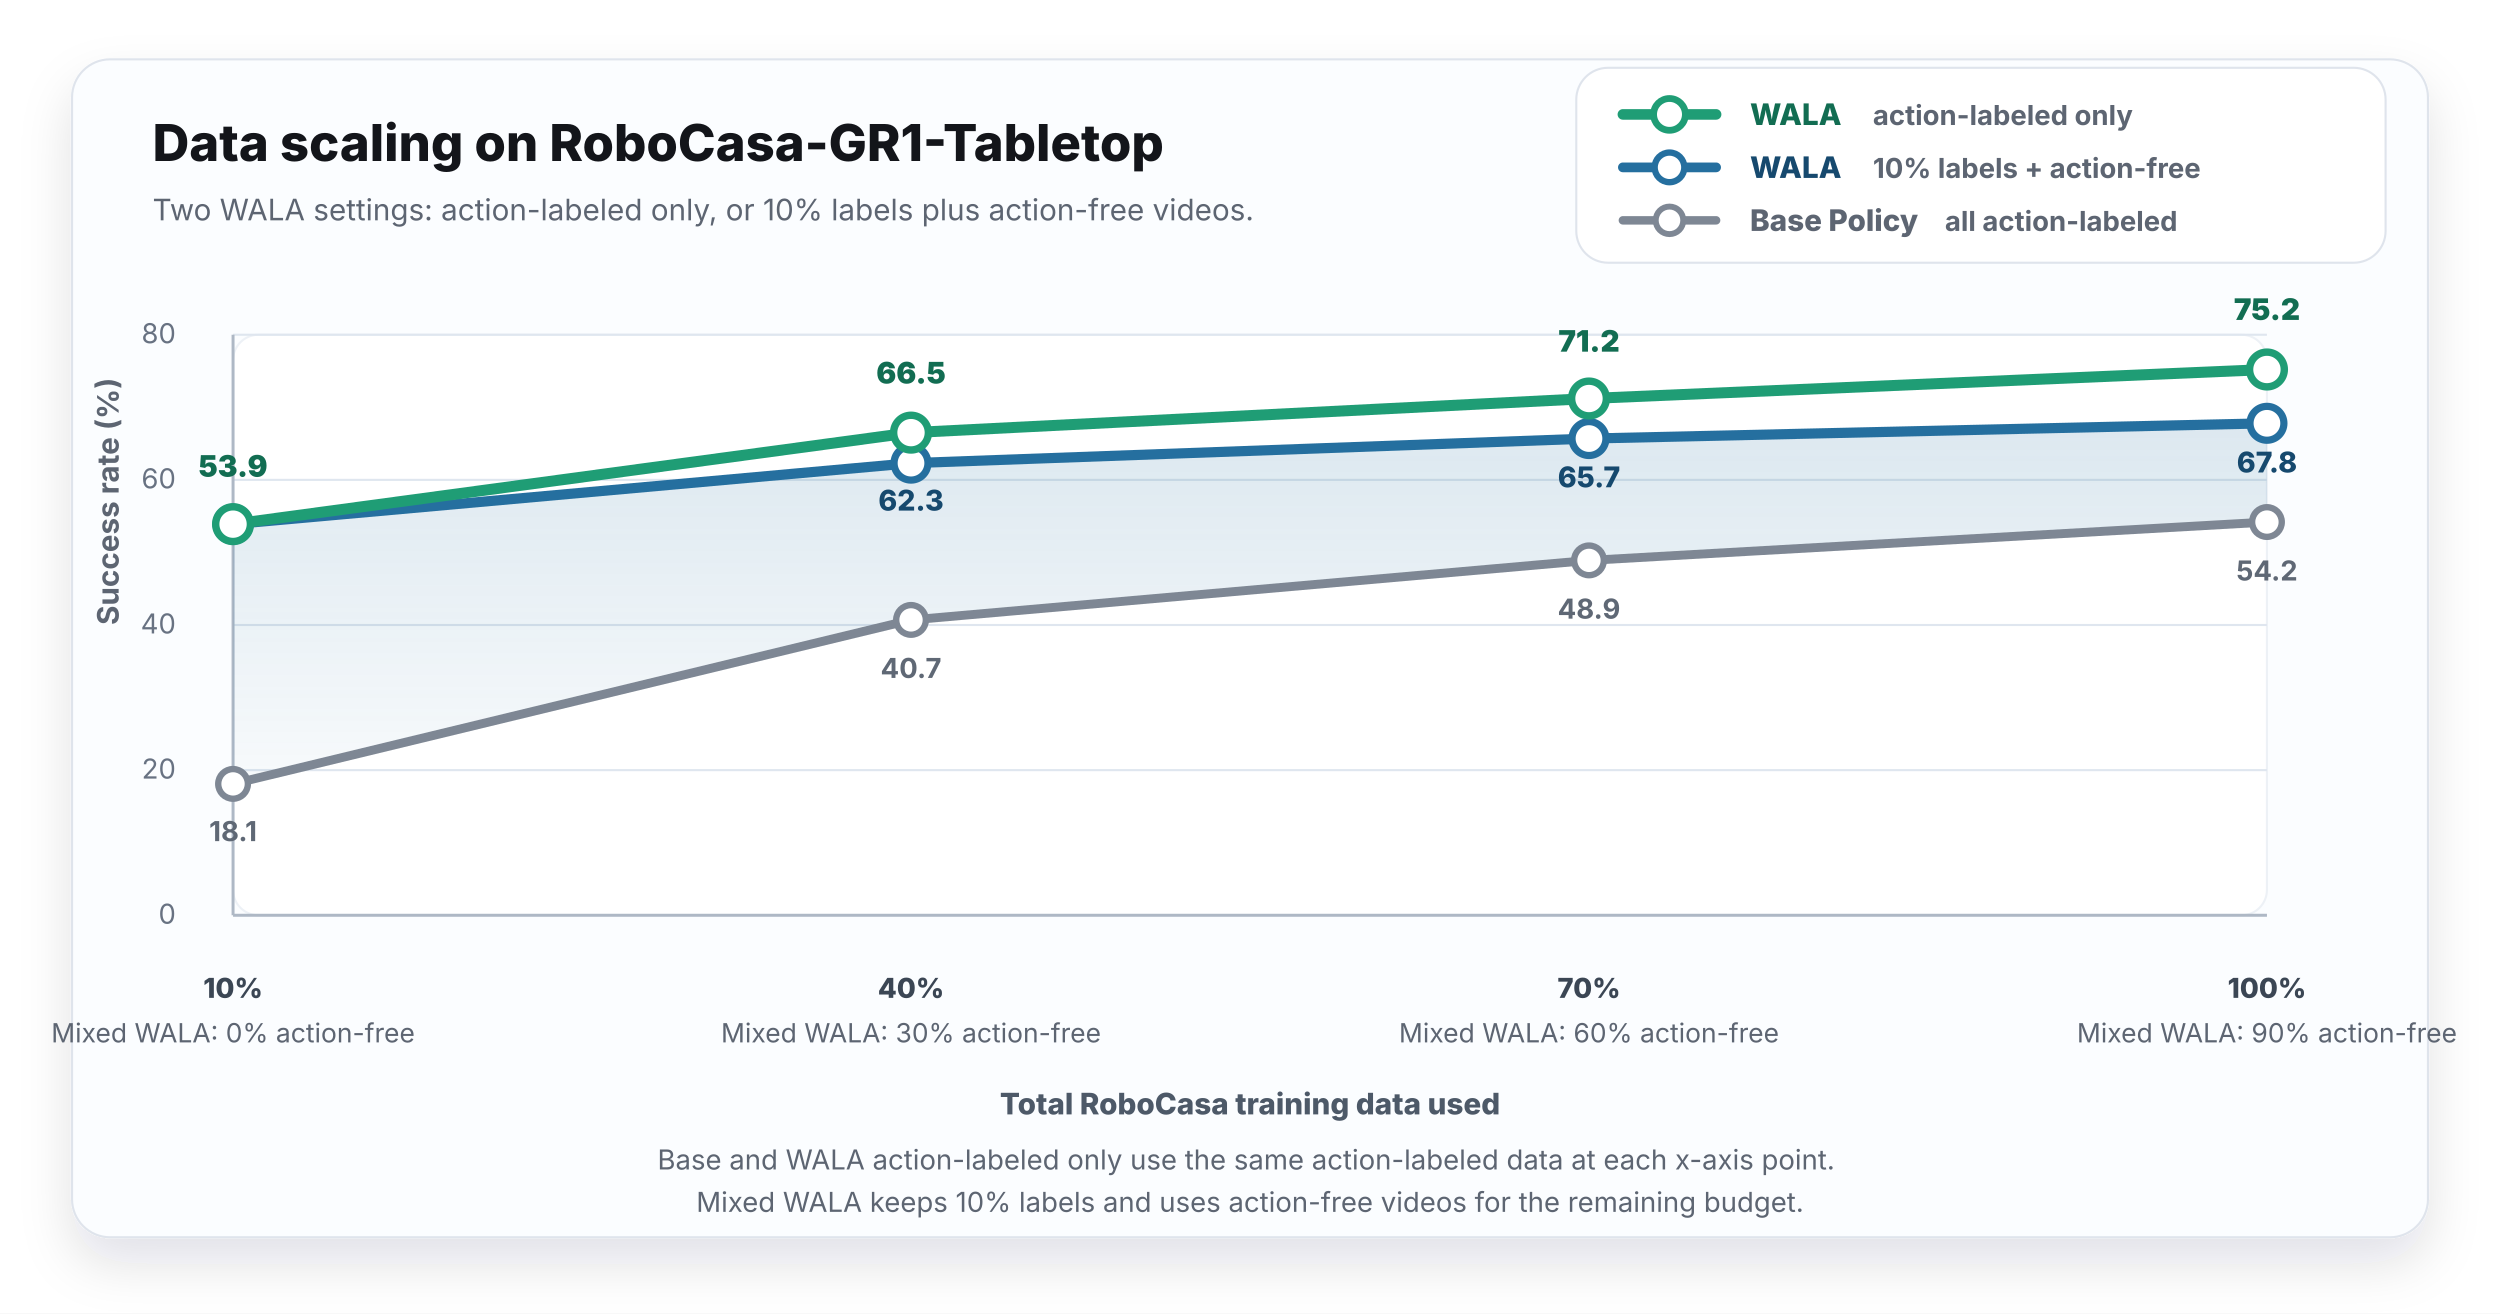
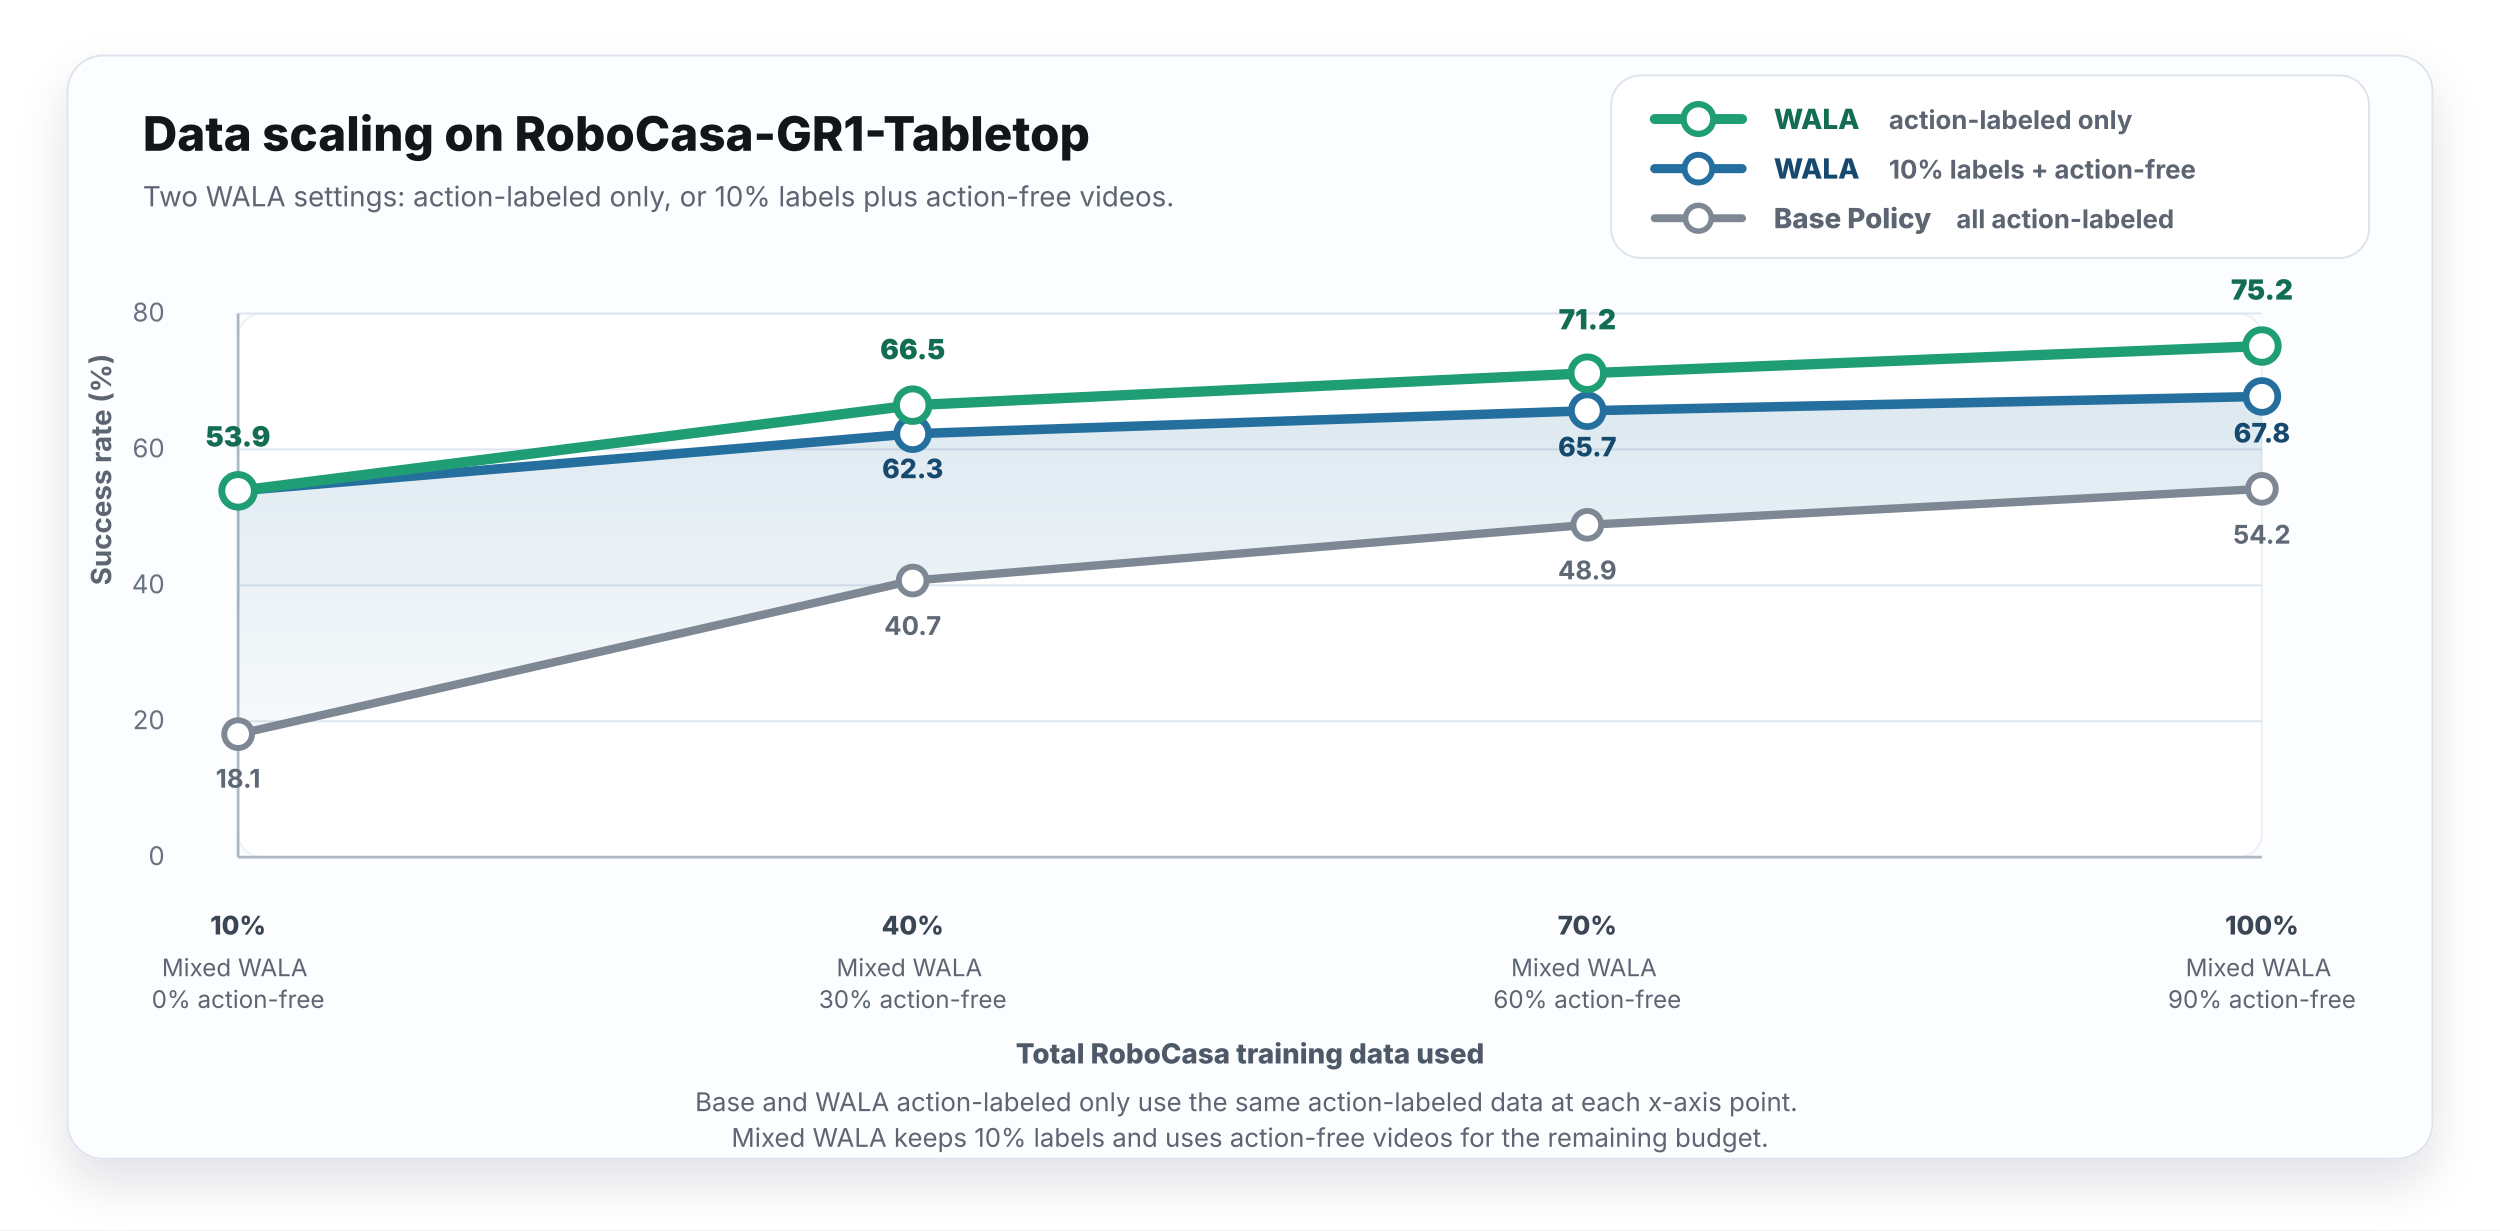
- <svg xmlns="http://www.w3.org/2000/svg" viewBox="0 0 1180 620" role="img" aria-labelledby="title desc">
+ <svg xmlns="http://www.w3.org/2000/svg" viewBox="0 0 1260 620" role="img" aria-labelledby="title desc">
  <defs>
    <filter id="softShadow" x="-8%" y="-8%" width="116%" height="124%">
      <feDropShadow dx="0" dy="12" stdDeviation="12" flood-color="#132033" flood-opacity="0.12" />
    </filter>
    <linearGradient id="gainFill" x1="0" x2="0" y1="0" y2="1">
      <stop offset="0%" stop-color="#256f9f" stop-opacity="0.16" />
      <stop offset="100%" stop-color="#256f9f" stop-opacity="0.035" />
    </linearGradient>
  </defs>
-   <rect width="1180" height="620" fill="#ffffff" />
-   <rect x="34" y="28" width="1112" height="556" rx="18" fill="#fbfdff" stroke="#dfe4ec" filter="url(#softShadow)" />
+   <rect width="1260" height="620" fill="#ffffff" />
+   <rect x="34" y="28" width="1192" height="556" rx="18" fill="#fbfdff" stroke="#dfe4ec" filter="url(#softShadow)" />
  <g font-family="Inter, Arial, sans-serif">
    <text x="72" y="76" fill="#13151a" font-size="24" font-weight="820">
      Data scaling on RoboCasa-GR1-Tabletop
    </text>
    <text x="72" y="104" fill="#5d6572" font-size="14">
      Two WALA settings: action-labeled only, or 10% labels plus action-free videos.
    </text>
-     <g transform="translate(744 32)">
+     <g transform="translate(812 38)">
      <rect x="0" y="0" width="382" height="92" rx="15" fill="#ffffff" stroke="#dfe4ec" />
      <line x1="22" y1="22" x2="66" y2="22" stroke="#1f9d75" stroke-width="5" stroke-linecap="round" />
      <circle cx="44" cy="22" r="7.5" fill="#ffffff" stroke="#1f9d75" stroke-width="3.2" />
      <text x="82" y="27" fill="#126d52" font-size="14" font-weight="820">WALA</text>
      <text x="140" y="27" fill="#5d6572" font-size="13" font-weight="680">action-labeled only</text>
      <line x1="22" y1="47" x2="66" y2="47" stroke="#256f9f" stroke-width="4.6" stroke-linecap="round" />
      <circle cx="44" cy="47" r="7" fill="#ffffff" stroke="#256f9f" stroke-width="3" />
      <text x="82" y="52" fill="#16496e" font-size="14" font-weight="820">WALA</text>
      <text x="140" y="52" fill="#5d6572" font-size="13" font-weight="680">10% labels + action-free</text>
      <line x1="22" y1="72" x2="66" y2="72" stroke="#7e8794" stroke-width="4" stroke-linecap="round" />
      <circle cx="44" cy="72" r="6.5" fill="#ffffff" stroke="#7e8794" stroke-width="2.8" />
      <text x="82" y="77" fill="#5d6572" font-size="14" font-weight="760">Base Policy</text>
      <text x="174" y="77" fill="#5d6572" font-size="13" font-weight="680">all action-labeled</text>
    </g>
-     <rect x="110" y="158" width="960" height="274" rx="12" fill="#ffffff" stroke="#edf1f6" />
+     <rect x="120" y="158" width="1020" height="274" rx="12" fill="#ffffff" stroke="#edf1f6" />
    <g stroke="#dfe6ef" stroke-width="1">
-       <line x1="110" y1="158" x2="1070" y2="158" />
-       <line x1="110" y1="226.5" x2="1070" y2="226.5" />
-       <line x1="110" y1="295" x2="1070" y2="295" />
-       <line x1="110" y1="363.5" x2="1070" y2="363.5" />
-       <line x1="110" y1="432" x2="1070" y2="432" />
+       <line x1="120" y1="158" x2="1140" y2="158" />
+       <line x1="120" y1="226.5" x2="1140" y2="226.5" />
+       <line x1="120" y1="295" x2="1140" y2="295" />
+       <line x1="120" y1="363.5" x2="1140" y2="363.5" />
+       <line x1="120" y1="432" x2="1140" y2="432" />
    </g>
    <g fill="#687282" font-size="13">
      <text x="83" y="162" text-anchor="end">80</text>
      <text x="83" y="230.5" text-anchor="end">60</text>
      <text x="83" y="299" text-anchor="end">40</text>
      <text x="83" y="367.5" text-anchor="end">20</text>
      <text x="83" y="436" text-anchor="end">0</text>
    </g>
    <text x="56" y="295" transform="rotate(-90 56 295)" fill="#5d6572" font-size="14" font-weight="720">Success rate (%)</text>
-     <line x1="110" y1="432" x2="1070" y2="432" stroke="#aeb8c5" stroke-width="1.4" />
-     <line x1="110" y1="158" x2="110" y2="432" stroke="#aeb8c5" stroke-width="1.4" />
-     <path d="M 110 247.4 L 430 218.6 L 750 207 L 1070 199.8 L 1070 246.4 L 750 264.5 L 430 292.6 L 110 370 Z" fill="url(#gainFill)" />
-     <path d="M 110 370 L 430 292.6 L 750 264.5 L 1070 246.4" fill="none" stroke="#7e8794" stroke-width="4.2" stroke-linecap="round" stroke-linejoin="round" />
-     <path d="M 110 247.4 L 430 218.6 L 750 207 L 1070 199.8" fill="none" stroke="#256f9f" stroke-width="4.8" stroke-linecap="round" stroke-linejoin="round" />
-     <path d="M 110 247.4 L 430 204.2 L 750 188.1 L 1070 174.4" fill="none" stroke="#1f9d75" stroke-width="5.2" stroke-linecap="round" stroke-linejoin="round" />
+     <line x1="120" y1="432" x2="1140" y2="432" stroke="#aeb8c5" stroke-width="1.4" />
+     <line x1="120" y1="158" x2="120" y2="432" stroke="#aeb8c5" stroke-width="1.4" />
+     <path d="M 120 247.4 L 460 218.6 L 800 207 L 1140 199.8 L 1140 246.4 L 800 264.5 L 460 292.6 L 120 370 Z" fill="url(#gainFill)" />
+     <path d="M 120 370 L 460 292.6 L 800 264.5 L 1140 246.4" fill="none" stroke="#7e8794" stroke-width="4.2" stroke-linecap="round" stroke-linejoin="round" />
+     <path d="M 120 247.4 L 460 218.6 L 800 207 L 1140 199.8" fill="none" stroke="#256f9f" stroke-width="4.8" stroke-linecap="round" stroke-linejoin="round" />
+     <path d="M 120 247.4 L 460 204.2 L 800 188.1 L 1140 174.4" fill="none" stroke="#1f9d75" stroke-width="5.2" stroke-linecap="round" stroke-linejoin="round" />
    <g fill="#ffffff" stroke="#7e8794" stroke-width="3">
-       <circle cx="110" cy="370" r="7" />
-       <circle cx="430" cy="292.6" r="7" />
-       <circle cx="750" cy="264.5" r="7" />
-       <circle cx="1070" cy="246.4" r="7" />
+       <circle cx="120" cy="370" r="7" />
+       <circle cx="460" cy="292.6" r="7" />
+       <circle cx="800" cy="264.5" r="7" />
+       <circle cx="1140" cy="246.4" r="7" />
    </g>
    <g fill="#ffffff" stroke="#256f9f" stroke-width="3.4">
-       <circle cx="110" cy="247.4" r="8" />
-       <circle cx="430" cy="218.6" r="8" />
-       <circle cx="750" cy="207" r="8" />
-       <circle cx="1070" cy="199.8" r="8" />
+       <circle cx="120" cy="247.4" r="8" />
+       <circle cx="460" cy="218.6" r="8" />
+       <circle cx="800" cy="207" r="8" />
+       <circle cx="1140" cy="199.8" r="8" />
    </g>
    <g fill="#ffffff" stroke="#1f9d75" stroke-width="3.5">
-       <circle cx="110" cy="247.4" r="8.2" />
-       <circle cx="430" cy="204.2" r="8.2" />
-       <circle cx="750" cy="188.1" r="8.2" />
-       <circle cx="1070" cy="174.4" r="8.2" />
+       <circle cx="120" cy="247.4" r="8.2" />
+       <circle cx="460" cy="204.2" r="8.2" />
+       <circle cx="800" cy="188.1" r="8.2" />
+       <circle cx="1140" cy="174.4" r="8.2" />
    </g>
    <g fill="#126d52" font-size="14" font-weight="860">
-       <text x="110" y="225" text-anchor="middle">53.9</text>
-       <text x="430" y="181" text-anchor="middle">66.5</text>
-       <text x="750" y="166" text-anchor="middle">71.2</text>
-       <text x="1070" y="151" text-anchor="middle">75.2</text>
+       <text x="120" y="225" text-anchor="middle">53.9</text>
+       <text x="460" y="181" text-anchor="middle">66.5</text>
+       <text x="800" y="166" text-anchor="middle">71.2</text>
+       <text x="1140" y="151" text-anchor="middle">75.2</text>
    </g>
    <g fill="#16496e" font-size="13.5" font-weight="820">
-       <text x="430" y="241" text-anchor="middle">62.3</text>
-       <text x="750" y="230" text-anchor="middle">65.7</text>
-       <text x="1070" y="223" text-anchor="middle">67.8</text>
+       <text x="460" y="241" text-anchor="middle">62.3</text>
+       <text x="800" y="230" text-anchor="middle">65.7</text>
+       <text x="1140" y="223" text-anchor="middle">67.8</text>
    </g>
    <g fill="#5f6875" font-size="13" font-weight="720">
-       <text x="110" y="397" text-anchor="middle">18.1</text>
-       <text x="430" y="320" text-anchor="middle">40.7</text>
-       <text x="750" y="292" text-anchor="middle">48.9</text>
-       <text x="1070" y="274" text-anchor="middle">54.2</text>
+       <text x="120" y="397" text-anchor="middle">18.1</text>
+       <text x="460" y="320" text-anchor="middle">40.7</text>
+       <text x="800" y="292" text-anchor="middle">48.9</text>
+       <text x="1140" y="274" text-anchor="middle">54.2</text>
    </g>
    <g fill="#3b4654" font-size="13" font-weight="760">
-       <text x="110" y="471" text-anchor="middle">10%</text>
-       <text x="430" y="471" text-anchor="middle">40%</text>
-       <text x="750" y="471" text-anchor="middle">70%</text>
-       <text x="1070" y="471" text-anchor="middle">100%</text>
+       <text x="120" y="471" text-anchor="middle">10%</text>
+       <text x="460" y="471" text-anchor="middle">40%</text>
+       <text x="800" y="471" text-anchor="middle">70%</text>
+       <text x="1140" y="471" text-anchor="middle">100%</text>
    </g>
-     <g fill="#5d6572" font-size="12.5">
-       <text x="110" y="492" text-anchor="middle">Mixed WALA: 0% action-free</text>
-       <text x="430" y="492" text-anchor="middle">Mixed WALA: 30% action-free</text>
-       <text x="750" y="492" text-anchor="middle">Mixed WALA: 60% action-free</text>
-       <text x="1070" y="492" text-anchor="middle">Mixed WALA: 90% action-free</text>
+     <g fill="#5d6572" font-size="12.2">
+       <text x="120" y="492" text-anchor="middle">
+         <tspan x="120" dy="0">Mixed WALA</tspan>
+         <tspan x="120" dy="16">0% action-free</tspan>
+       </text>
+       <text x="460" y="492" text-anchor="middle">
+         <tspan x="460" dy="0">Mixed WALA</tspan>
+         <tspan x="460" dy="16">30% action-free</tspan>
+       </text>
+       <text x="800" y="492" text-anchor="middle">
+         <tspan x="800" dy="0">Mixed WALA</tspan>
+         <tspan x="800" dy="16">60% action-free</tspan>
+       </text>
+       <text x="1140" y="492" text-anchor="middle">
+         <tspan x="1140" dy="0">Mixed WALA</tspan>
+         <tspan x="1140" dy="16">90% action-free</tspan>
+       </text>
    </g>
-     <text x="590" y="526" fill="#4d5968" font-size="14" font-weight="760" text-anchor="middle">
+     <text x="630" y="536" fill="#4d5968" font-size="14" font-weight="760" text-anchor="middle">
      Total RoboCasa training data used
    </text>
-     <text x="590" y="552" fill="#5d6572" font-size="13" text-anchor="middle">
-       <tspan x="590" dy="0">Base and WALA action-labeled only use the same action-labeled data at each x-axis point.</tspan>
-       <tspan x="590" dy="20">Mixed WALA keeps 10% labels and uses action-free videos for the remaining budget.</tspan>
+     <text x="630" y="560" fill="#5d6572" font-size="13" text-anchor="middle">
+       <tspan x="630" dy="0">Base and WALA action-labeled only use the same action-labeled data at each x-axis point.</tspan>
+       <tspan x="630" dy="18">Mixed WALA keeps 10% labels and uses action-free videos for the remaining budget.</tspan>
    </text>
  </g>
</svg>
